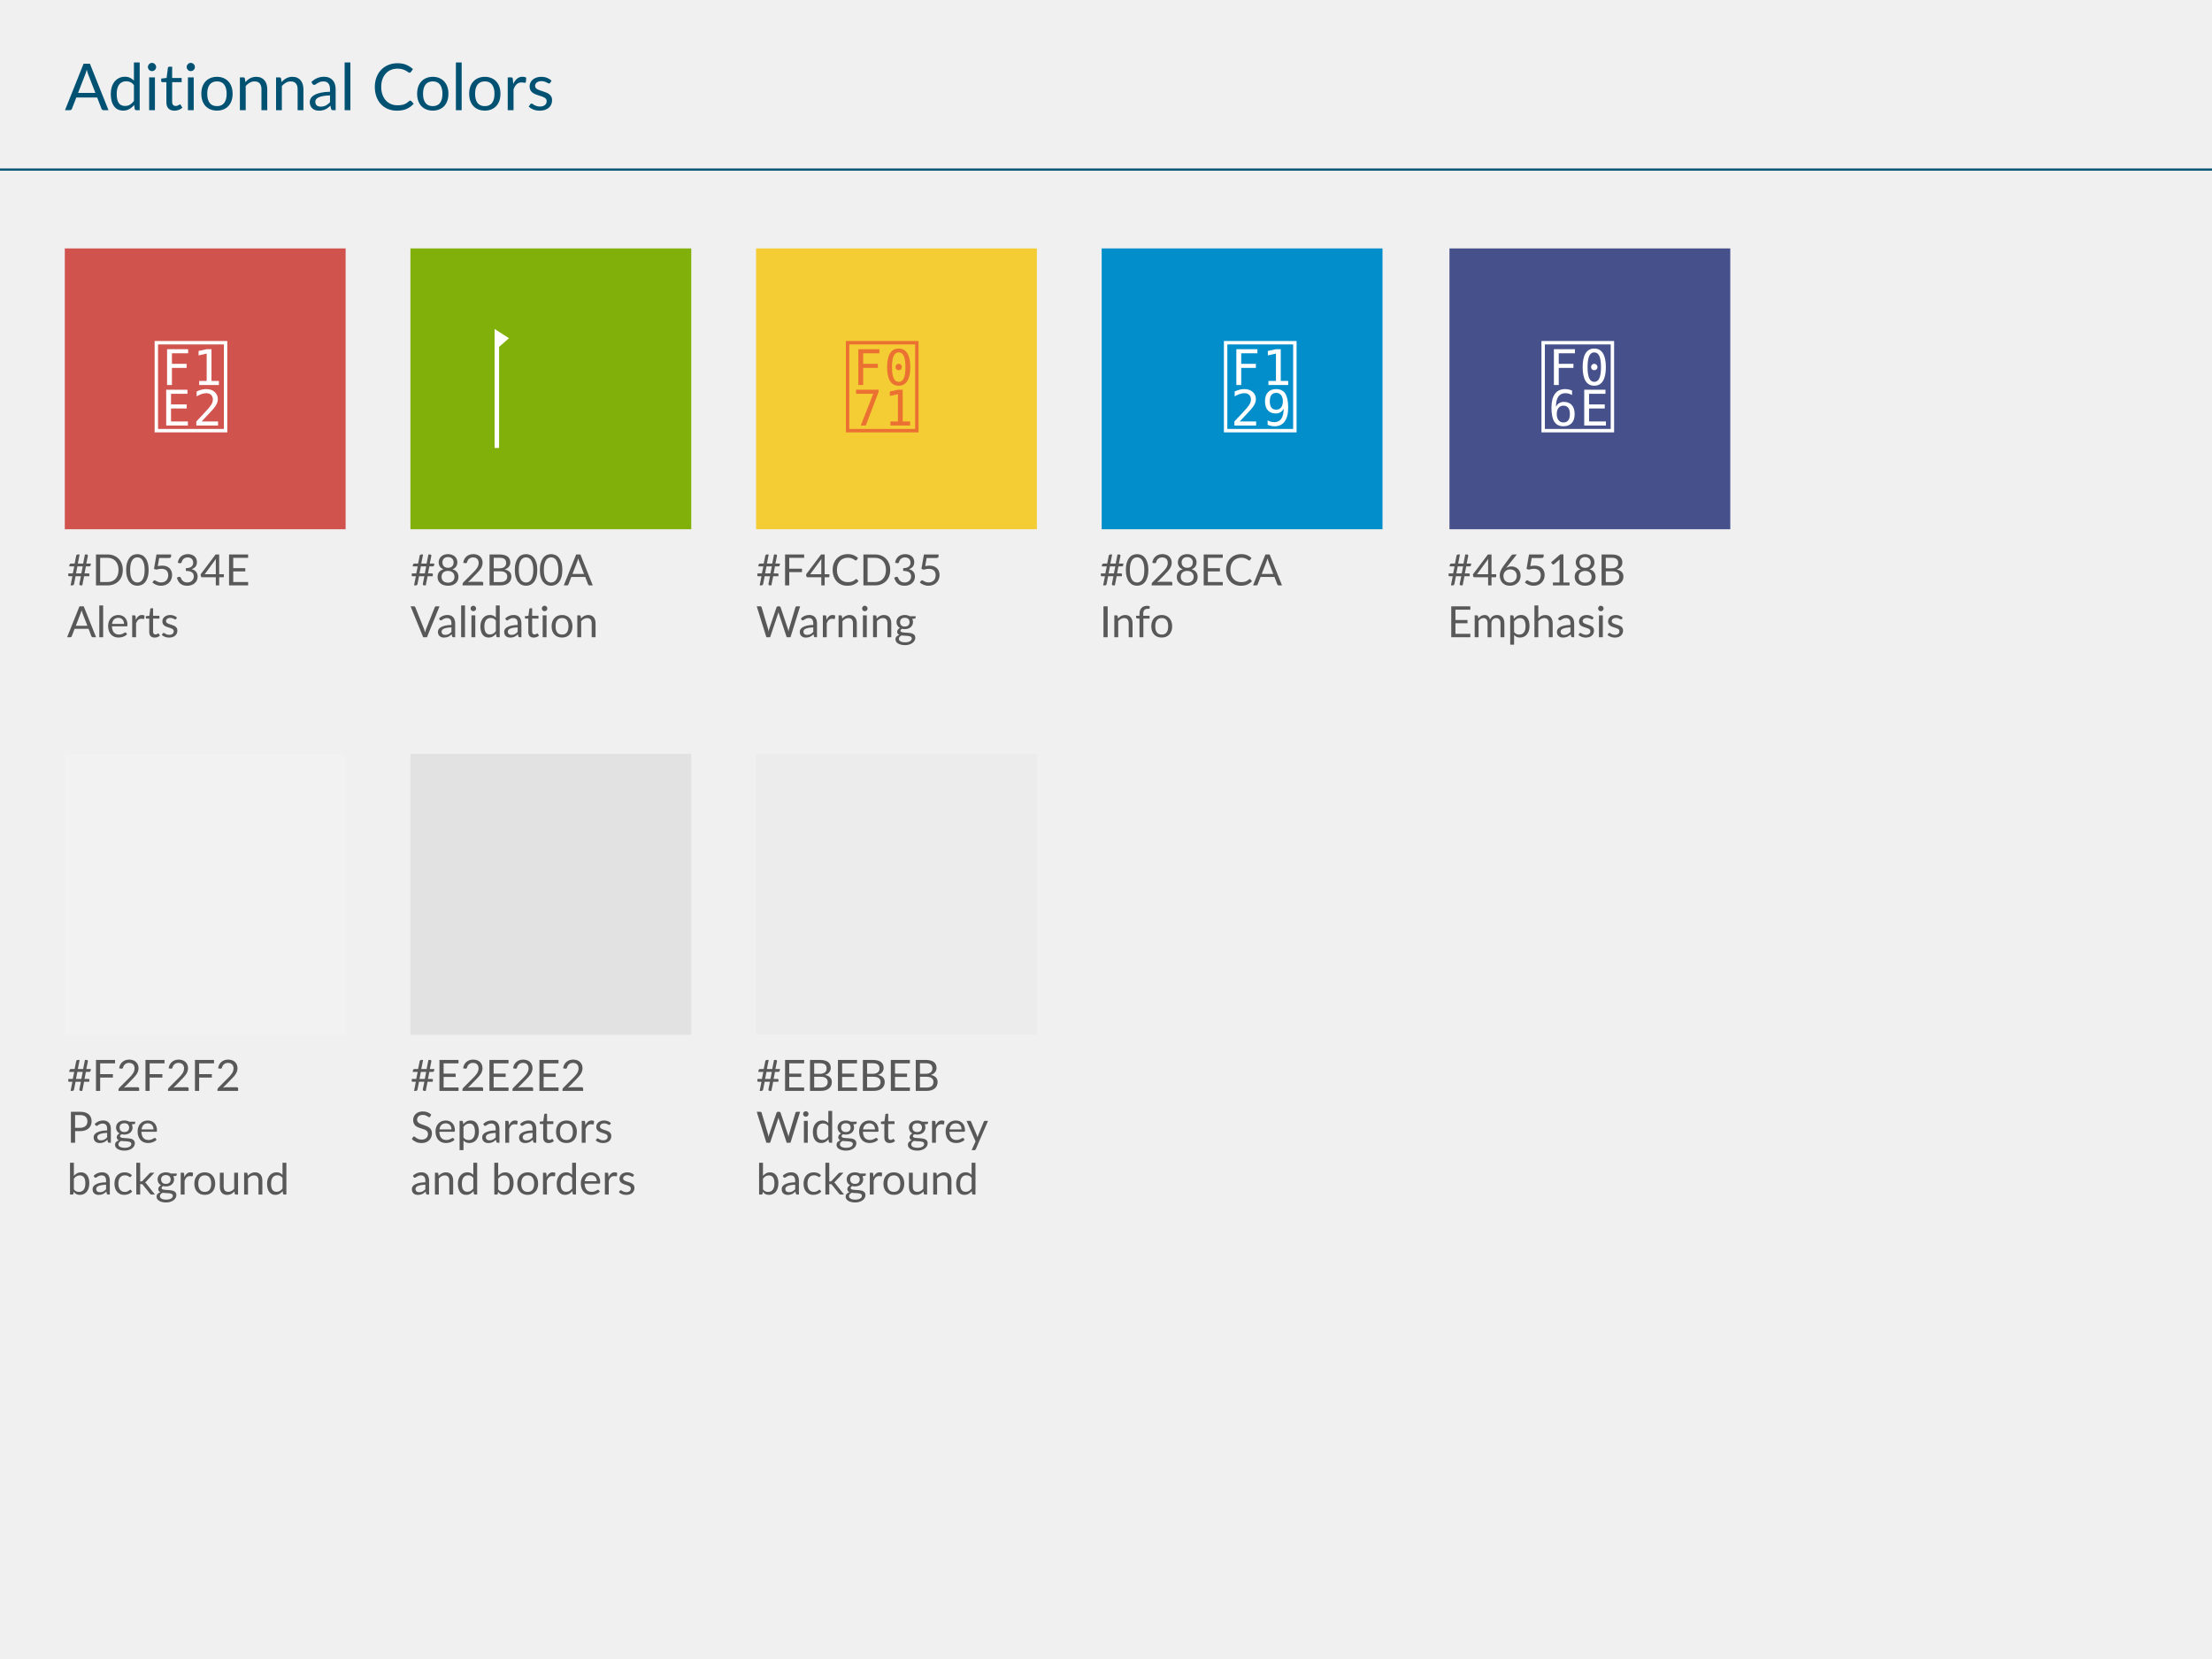
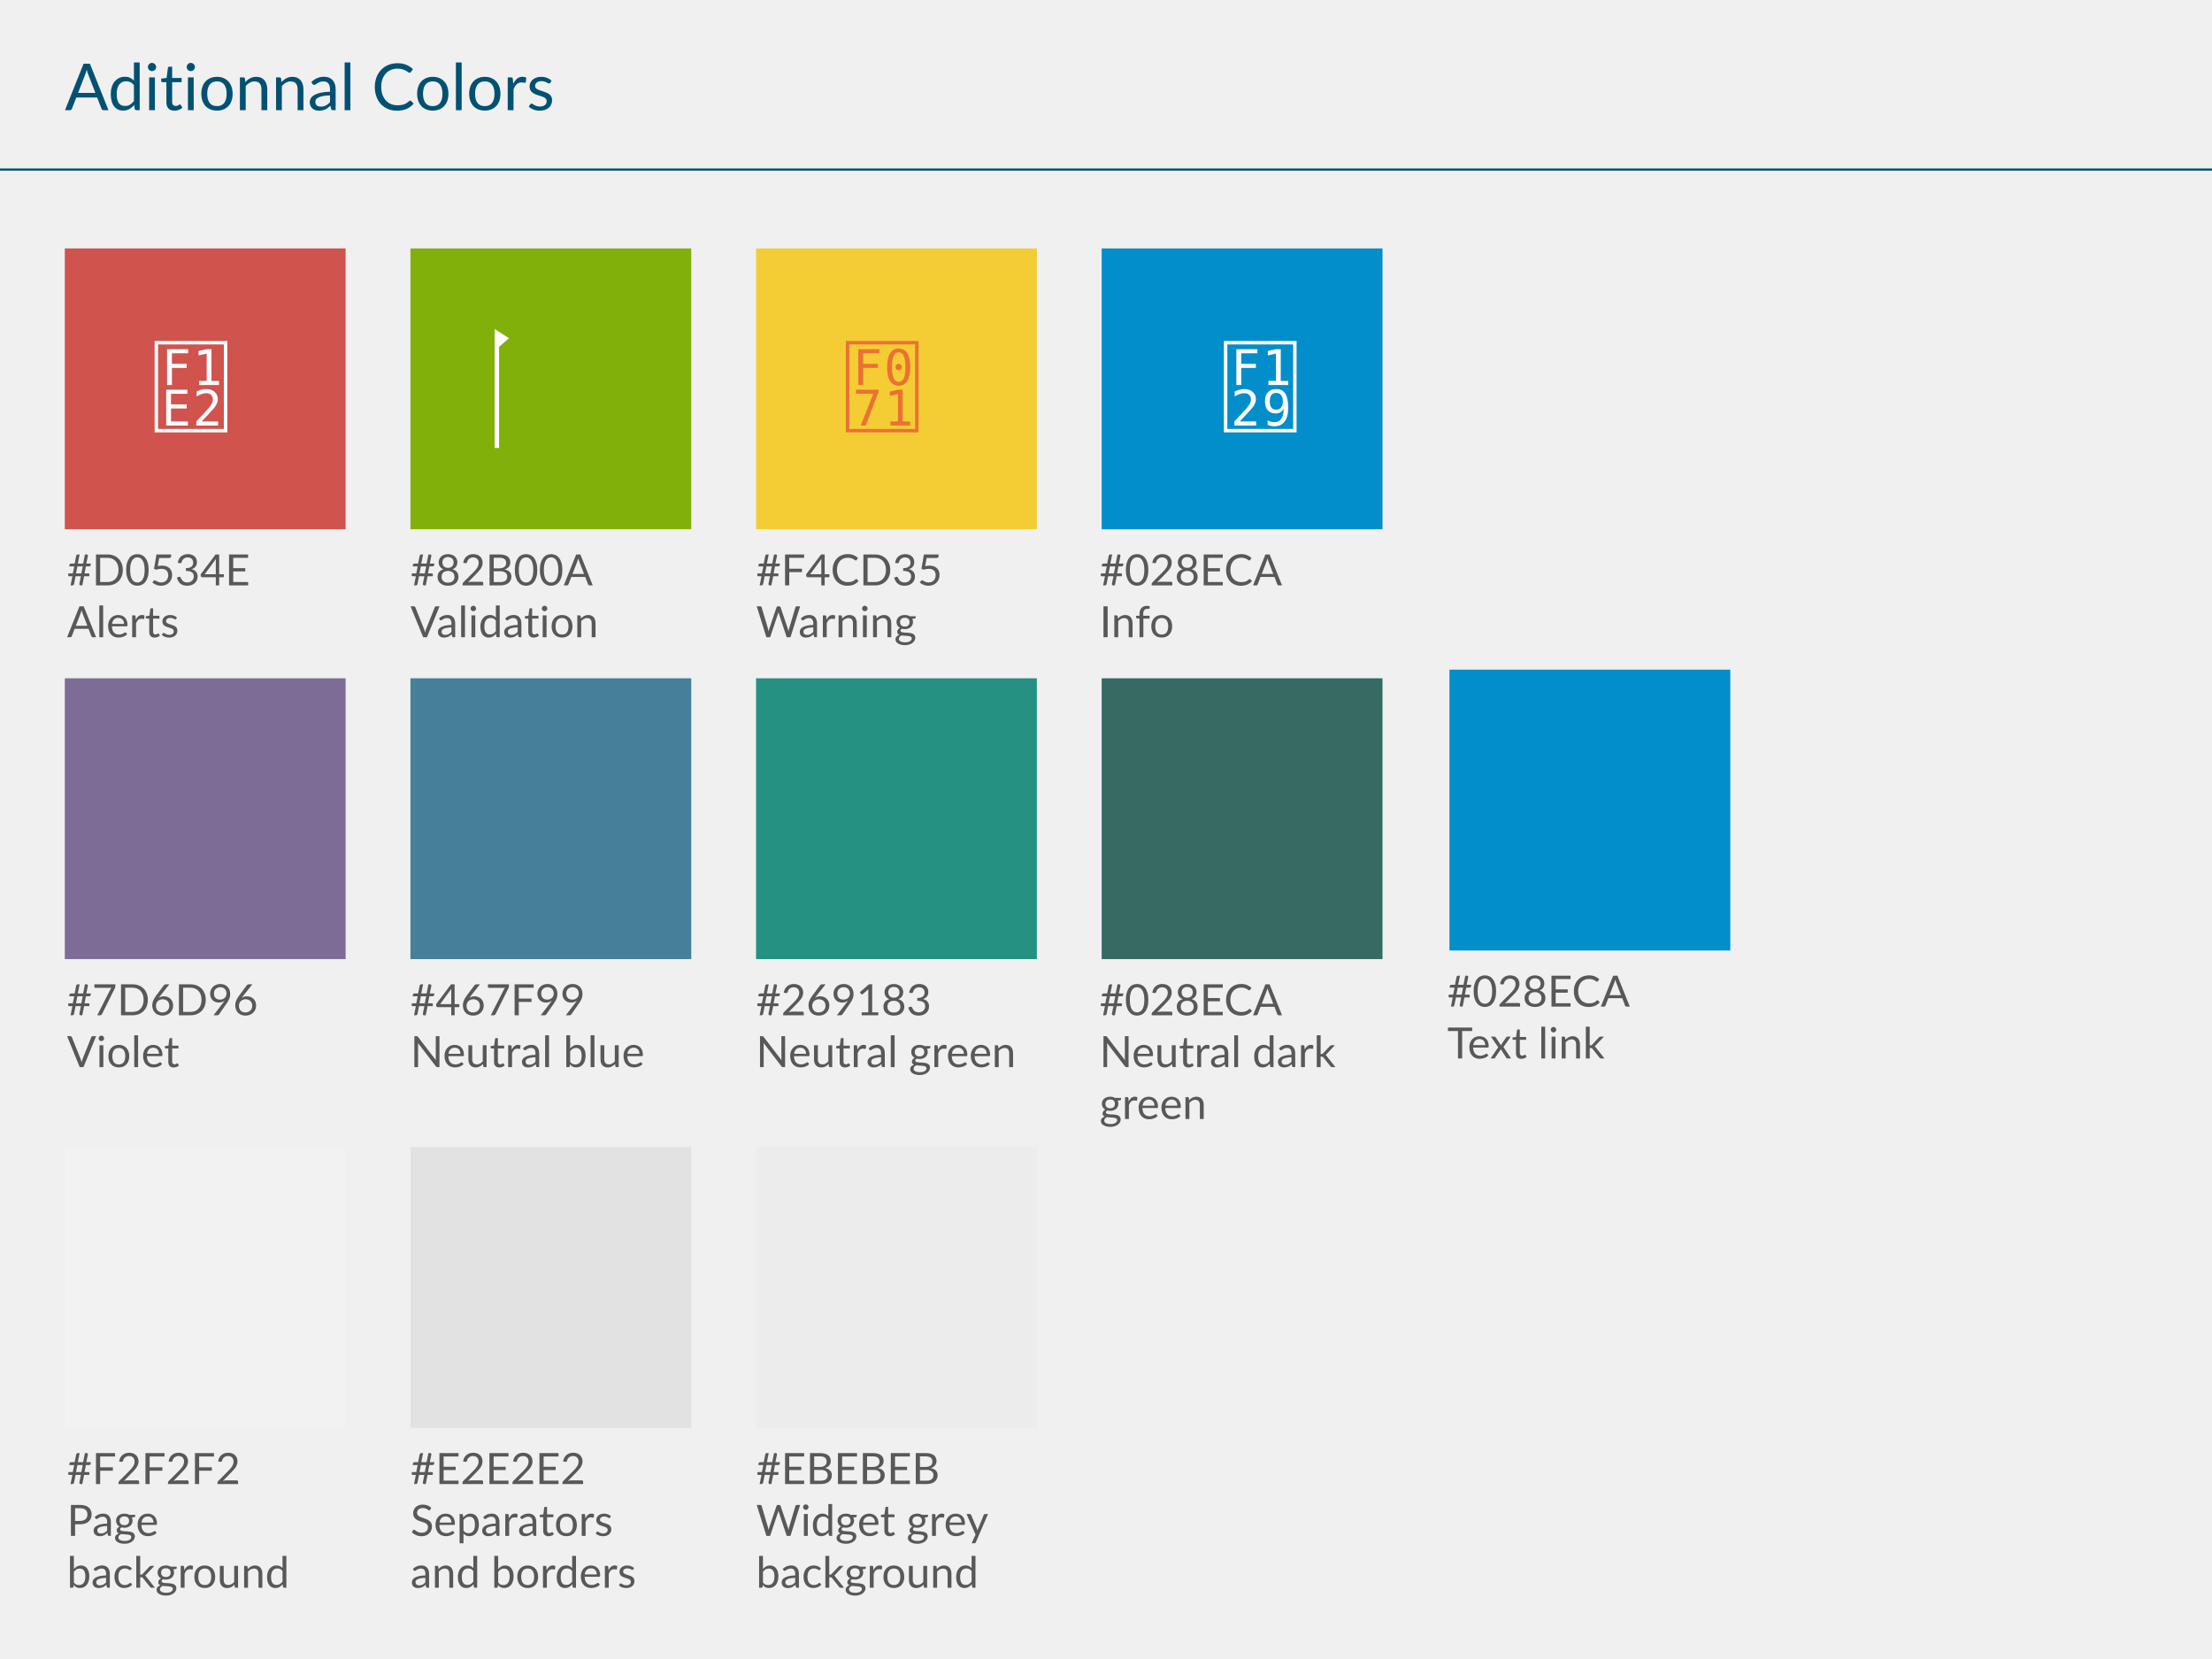
<svg xmlns="http://www.w3.org/2000/svg" width="1024px" height="768px" viewBox="0 0 1024 768" version="1.1">
  <defs />
  <g id="Couleurs" stroke="none" stroke-width="1" fill="none" fill-rule="evenodd">
    <g id="Colors/02-Additionnal-colors">
      <g id="Titre" transform="translate(0, 21)">
        <text id="Aditionnal-Colors" font-family="Lato" font-size="30" font-weight="normal" fill="#015173">
          <tspan x="30" y="30">Aditionnal Colors</tspan>
        </text>
        <path d="M0,57.5 L1023.561,57.5" id="Line" stroke="#015173" stroke-linecap="square" />
      </g>
      <rect id="Rectangle-19" fill="#D0534E" x="30" y="115" width="130" height="130" />
+       <rect id="Rectangle-19" fill="#7D6D96" x="30" y="314" width="130" height="130" />
      <rect id="Rectangle-20" fill="#82B00A" x="190" y="115" width="130" height="130" />
+       <rect id="Rectangle-20" fill="#457F99" x="190" y="314" width="130" height="130" />
      <rect id="Rectangle-21" fill="#F4CD35" x="350" y="115" width="130" height="130" />
+       <rect id="Rectangle-21" fill="#259183" x="350" y="314" width="130" height="130" />
      <rect id="Rectangle-22" fill="#028ECA" x="510" y="115" width="130" height="130" />
-       <rect id="Rectangle-22" fill="#46518B" x="671" y="115" width="130" height="130" />
+       <rect id="Rectangle-22" fill="#028ECA" x="671" y="310" width="130" height="130" />
+       <rect id="Rectangle-22" fill="#366A63" x="510" y="314" width="130" height="130" />
      <text id="" font-family="FontAwesome" font-size="50" font-weight="normal" fill="#EB7133">
        <tspan x="390" y="197"></tspan>
      </text>
      <text id="" font-family="FontAwesome" font-size="50" font-weight="normal" fill="#FFFFFF">
        <tspan x="230" y="197"></tspan>
      </text>
      <text id="" font-family="FontAwesome" font-size="50" font-weight="normal" fill="#FFFFFF">
        <tspan x="70" y="197"></tspan>
      </text>
      <text id="" font-family="FontAwesome" font-size="50" font-weight="normal" fill="#FFFFFF">
        <tspan x="565" y="197"></tspan>
      </text>
-       <text id="" font-family="FontAwesome" font-size="50" font-weight="normal" fill="#FFFFFF">
-         <tspan x="712" y="197"></tspan>
-       </text>
      <text id="#D0534E" font-family="Lato" font-size="20" font-weight="normal" fill="#585858">
        <tspan x="31" y="271">#D0534E</tspan>
        <tspan x="31" y="295">Alerts</tspan>
+       </text>
+       <text id="#7D6D96" font-family="Lato" font-size="20" font-weight="normal" fill="#585858">
+         <tspan x="31" y="470">#7D6D96</tspan>
+         <tspan x="31" y="494">Violet</tspan>
+       </text>
+       <text id="#F4CD35" font-family="Lato" font-size="20" font-weight="normal" fill="#585858">
+         <tspan x="350" y="271">#F4CD35</tspan>
+         <tspan x="350" y="295">Warning</tspan>
+       </text>
+       <text id="#269183" font-family="Lato" font-size="20" font-weight="normal" fill="#585858">
+         <tspan x="350" y="470">#269183</tspan>
+         <tspan x="350" y="494">Neutral green</tspan>
+       </text>
+       <text id="#028ECA" font-family="Lato" font-size="20" font-weight="normal" fill="#585858">
+         <tspan x="509" y="271">#028ECA</tspan>
+         <tspan x="509" y="295">Info</tspan>
+       </text>
+       <text id="#028ECA" font-family="Lato" font-size="20" font-weight="normal" fill="#585858">
+         <tspan x="670" y="466">#028ECA</tspan>
+         <tspan x="670" y="490">Text link</tspan>
+       </text>
+       <text id="#028ECA" font-family="Lato" font-size="20" font-weight="normal" fill="#585858">
+         <tspan x="509" y="470">#028ECA</tspan>
+         <tspan x="509" y="494">Neutral dark </tspan>
+         <tspan x="509" y="518">green</tspan>
+       </text>
+       <rect id="Rectangle-26" fill="#F2F2F2" x="30" y="531" width="130" height="130" />
+       <rect id="Rectangle-25" fill="#E2E2E2" x="190" y="531" width="130" height="130" />
+       <rect id="Rectangle-24" fill="#ECECEC" x="350" y="531" width="130" height="130" />
+       <text id="#F2F2F2" font-family="Lato" font-size="20" font-weight="normal" fill="#585858">
+         <tspan x="31" y="687">#F2F2F2</tspan>
+         <tspan x="31" y="711">Page </tspan>
+         <tspan x="31" y="735">background</tspan>
+       </text>
+       <text id="#E2E2E2" font-family="Lato" font-size="20" font-weight="normal" fill="#585858">
+         <tspan x="190" y="687">#E2E2E2</tspan>
+         <tspan x="190" y="711">Separators </tspan>
+         <tspan x="190" y="735">and borders</tspan>
+       </text>
+       <text id="#EBEBEB" font-family="Lato" font-size="20" font-weight="normal" fill="#585858">
+         <tspan x="350" y="687">#EBEBEB</tspan>
+         <tspan x="350" y="711">Widget grey </tspan>
+         <tspan x="350" y="735">background</tspan>
      </text>
      <text id="#82B00A" font-family="Lato" font-size="20" font-weight="normal" fill="#585858">
        <tspan x="190" y="271">#82B00A</tspan>
        <tspan x="190" y="295">Validation</tspan>
      </text>
-       <text id="#F4CD35" font-family="Lato" font-size="20" font-weight="normal" fill="#585858">
-         <tspan x="350" y="271">#F4CD35</tspan>
-         <tspan x="350" y="295">Warning</tspan>
-       </text>
-       <text id="#028ECA" font-family="Lato" font-size="20" font-weight="normal" fill="#585858">
-         <tspan x="509" y="271">#028ECA</tspan>
-         <tspan x="509" y="295">Info</tspan>
-       </text>
-       <text id="#46518B" font-family="Lato" font-size="20" font-weight="normal" fill="#585858">
-         <tspan x="670" y="271">#46518B</tspan>
-         <tspan x="670" y="295">Emphasis</tspan>
-       </text>
-       <rect id="Rectangle-26" fill="#F2F2F2" x="30" y="349" width="130" height="130" />
-       <rect id="Rectangle-25" fill="#E2E2E2" x="190" y="349" width="130" height="130" />
-       <rect id="Rectangle-24" fill="#ECECEC" x="350" y="349" width="130" height="130" />
-       <text id="#F2F2F2" font-family="Lato" font-size="20" font-weight="normal" fill="#585858">
-         <tspan x="31" y="505">#F2F2F2</tspan>
-         <tspan x="31" y="529">Page </tspan>
-         <tspan x="31" y="553">background</tspan>
-       </text>
-       <text id="#E2E2E2" font-family="Lato" font-size="20" font-weight="normal" fill="#585858">
-         <tspan x="190" y="505">#E2E2E2</tspan>
-         <tspan x="190" y="529">Separators </tspan>
-         <tspan x="190" y="553">and borders</tspan>
-       </text>
-       <text id="#EBEBEB" font-family="Lato" font-size="20" font-weight="normal" fill="#585858">
-         <tspan x="350" y="505">#EBEBEB</tspan>
-         <tspan x="350" y="529">Widget grey </tspan>
-         <tspan x="350" y="553">background</tspan>
+       <text id="#467F99" font-family="Lato" font-size="20" font-weight="normal" fill="#585858">
+         <tspan x="190" y="470">#467F99</tspan>
+         <tspan x="190" y="494">Neutral blue</tspan>
      </text>
    </g>
  </g>
</svg>
